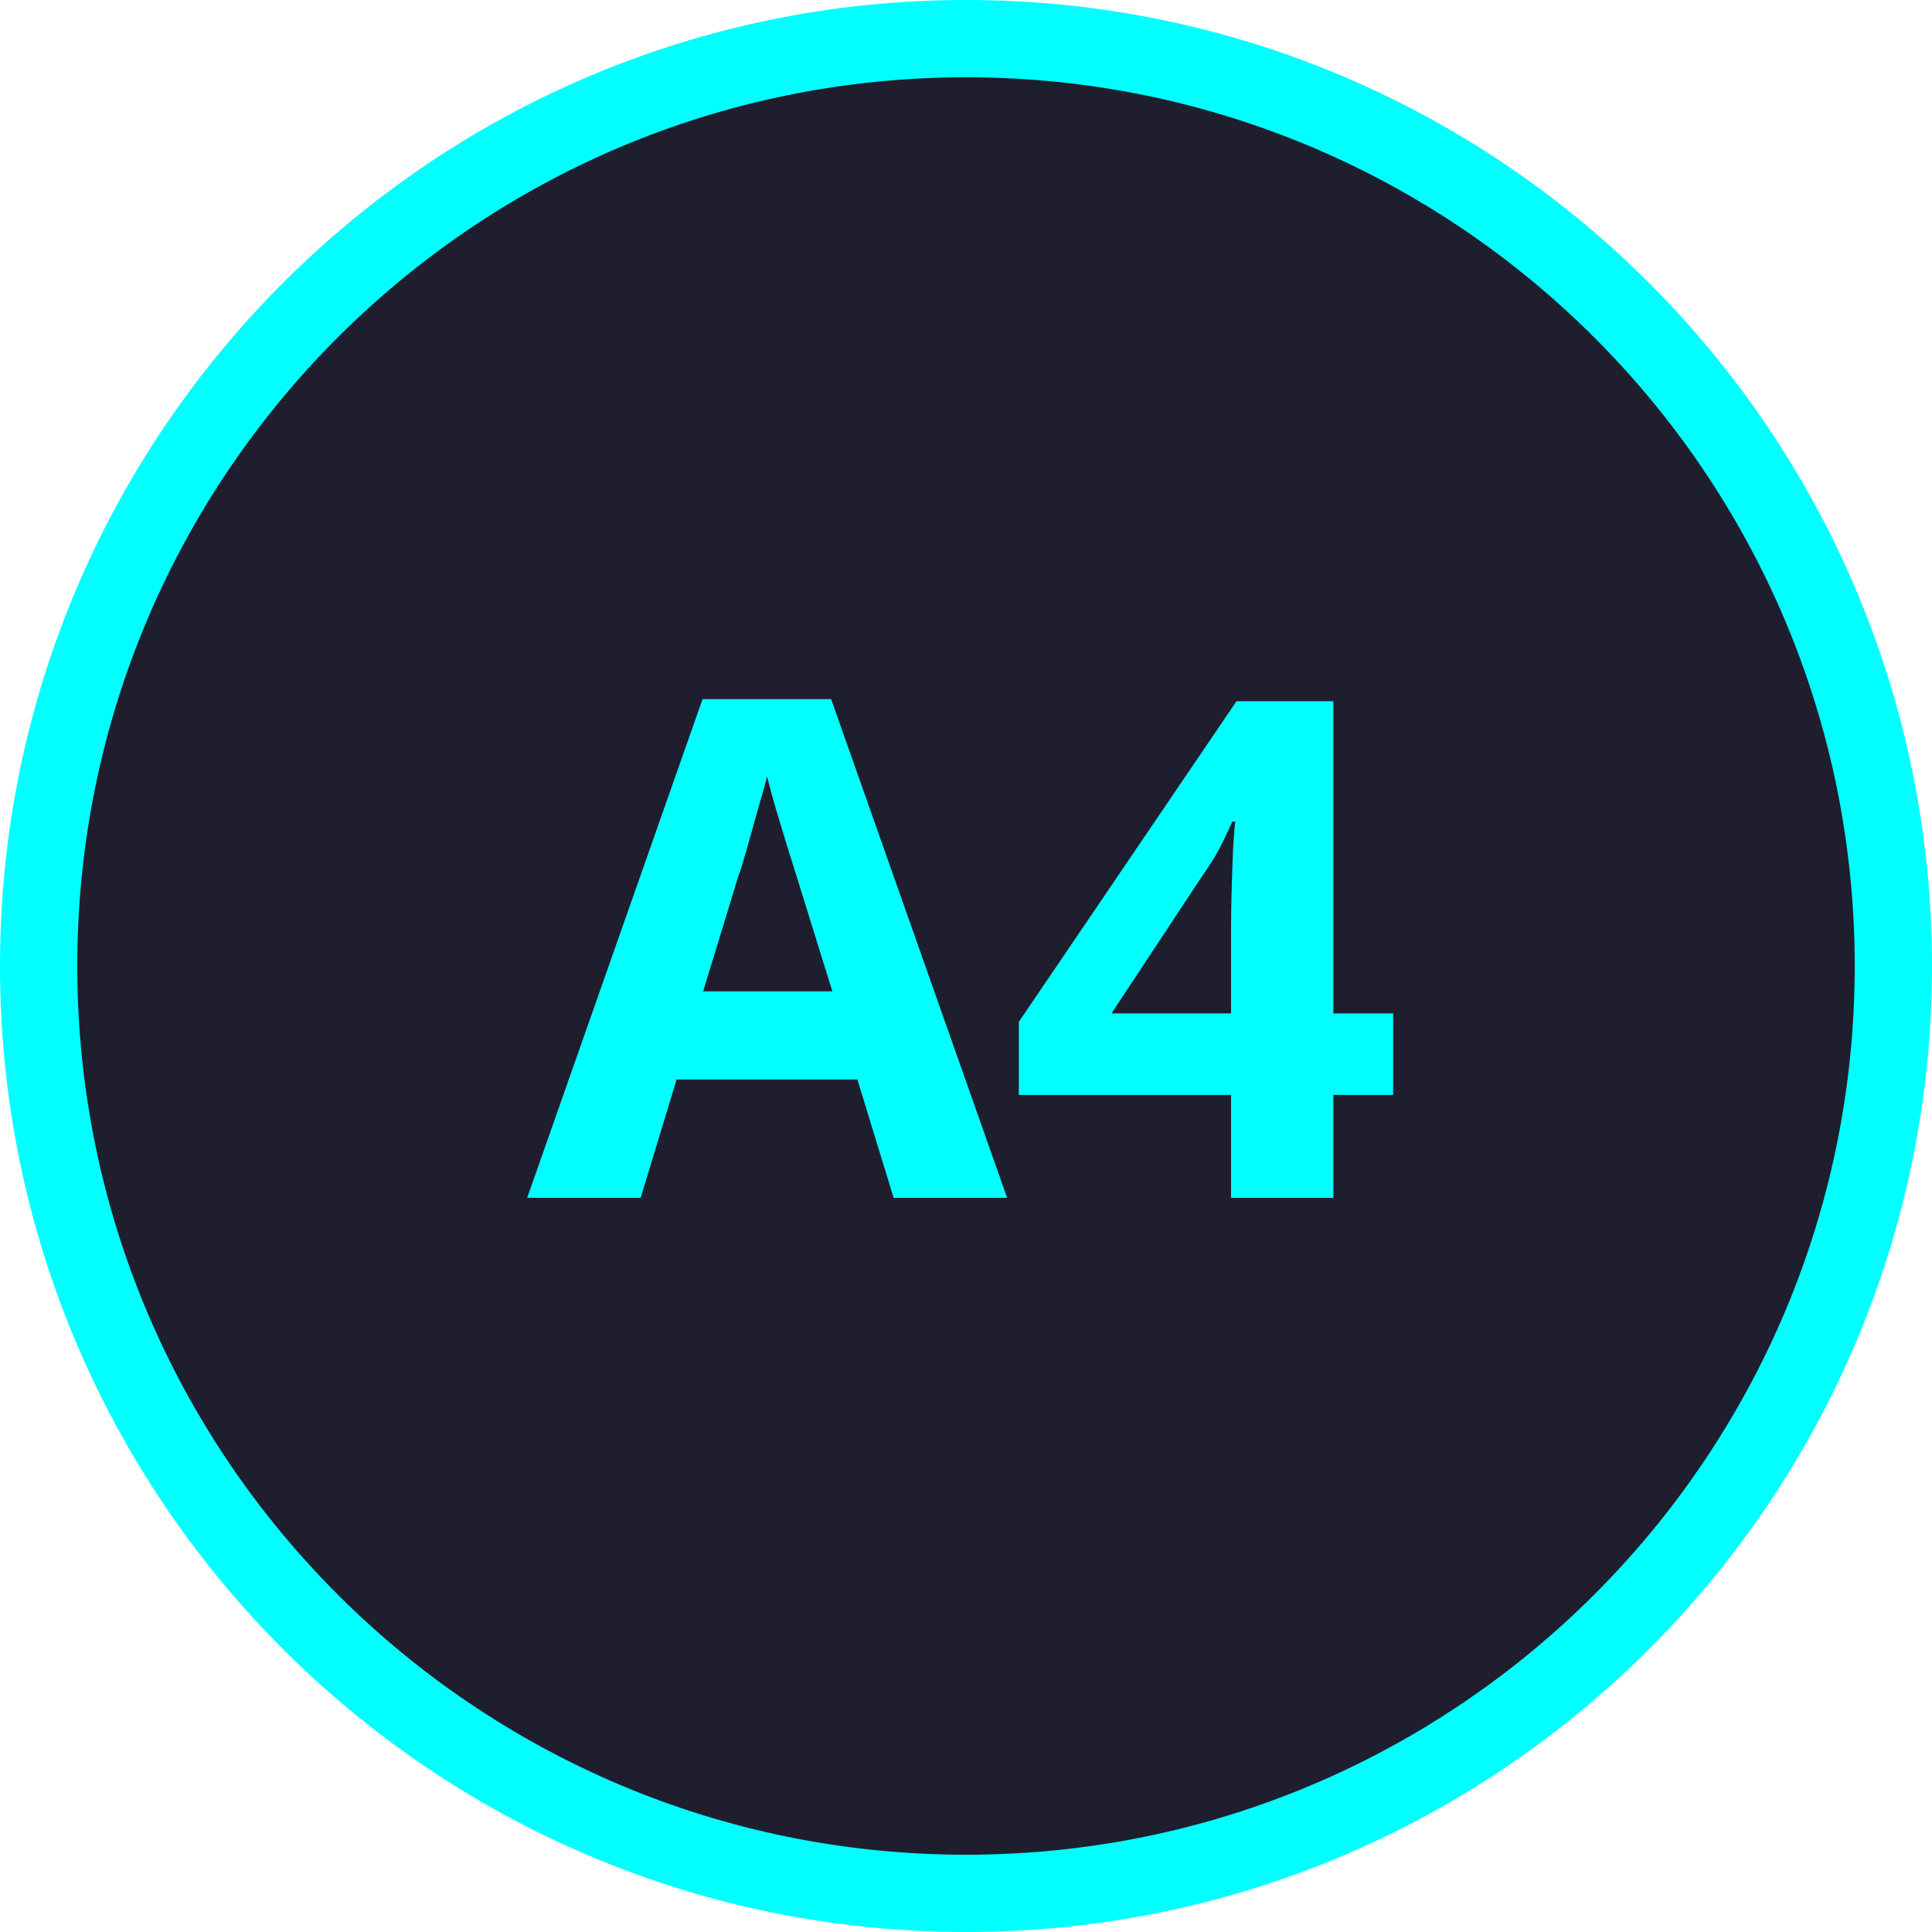
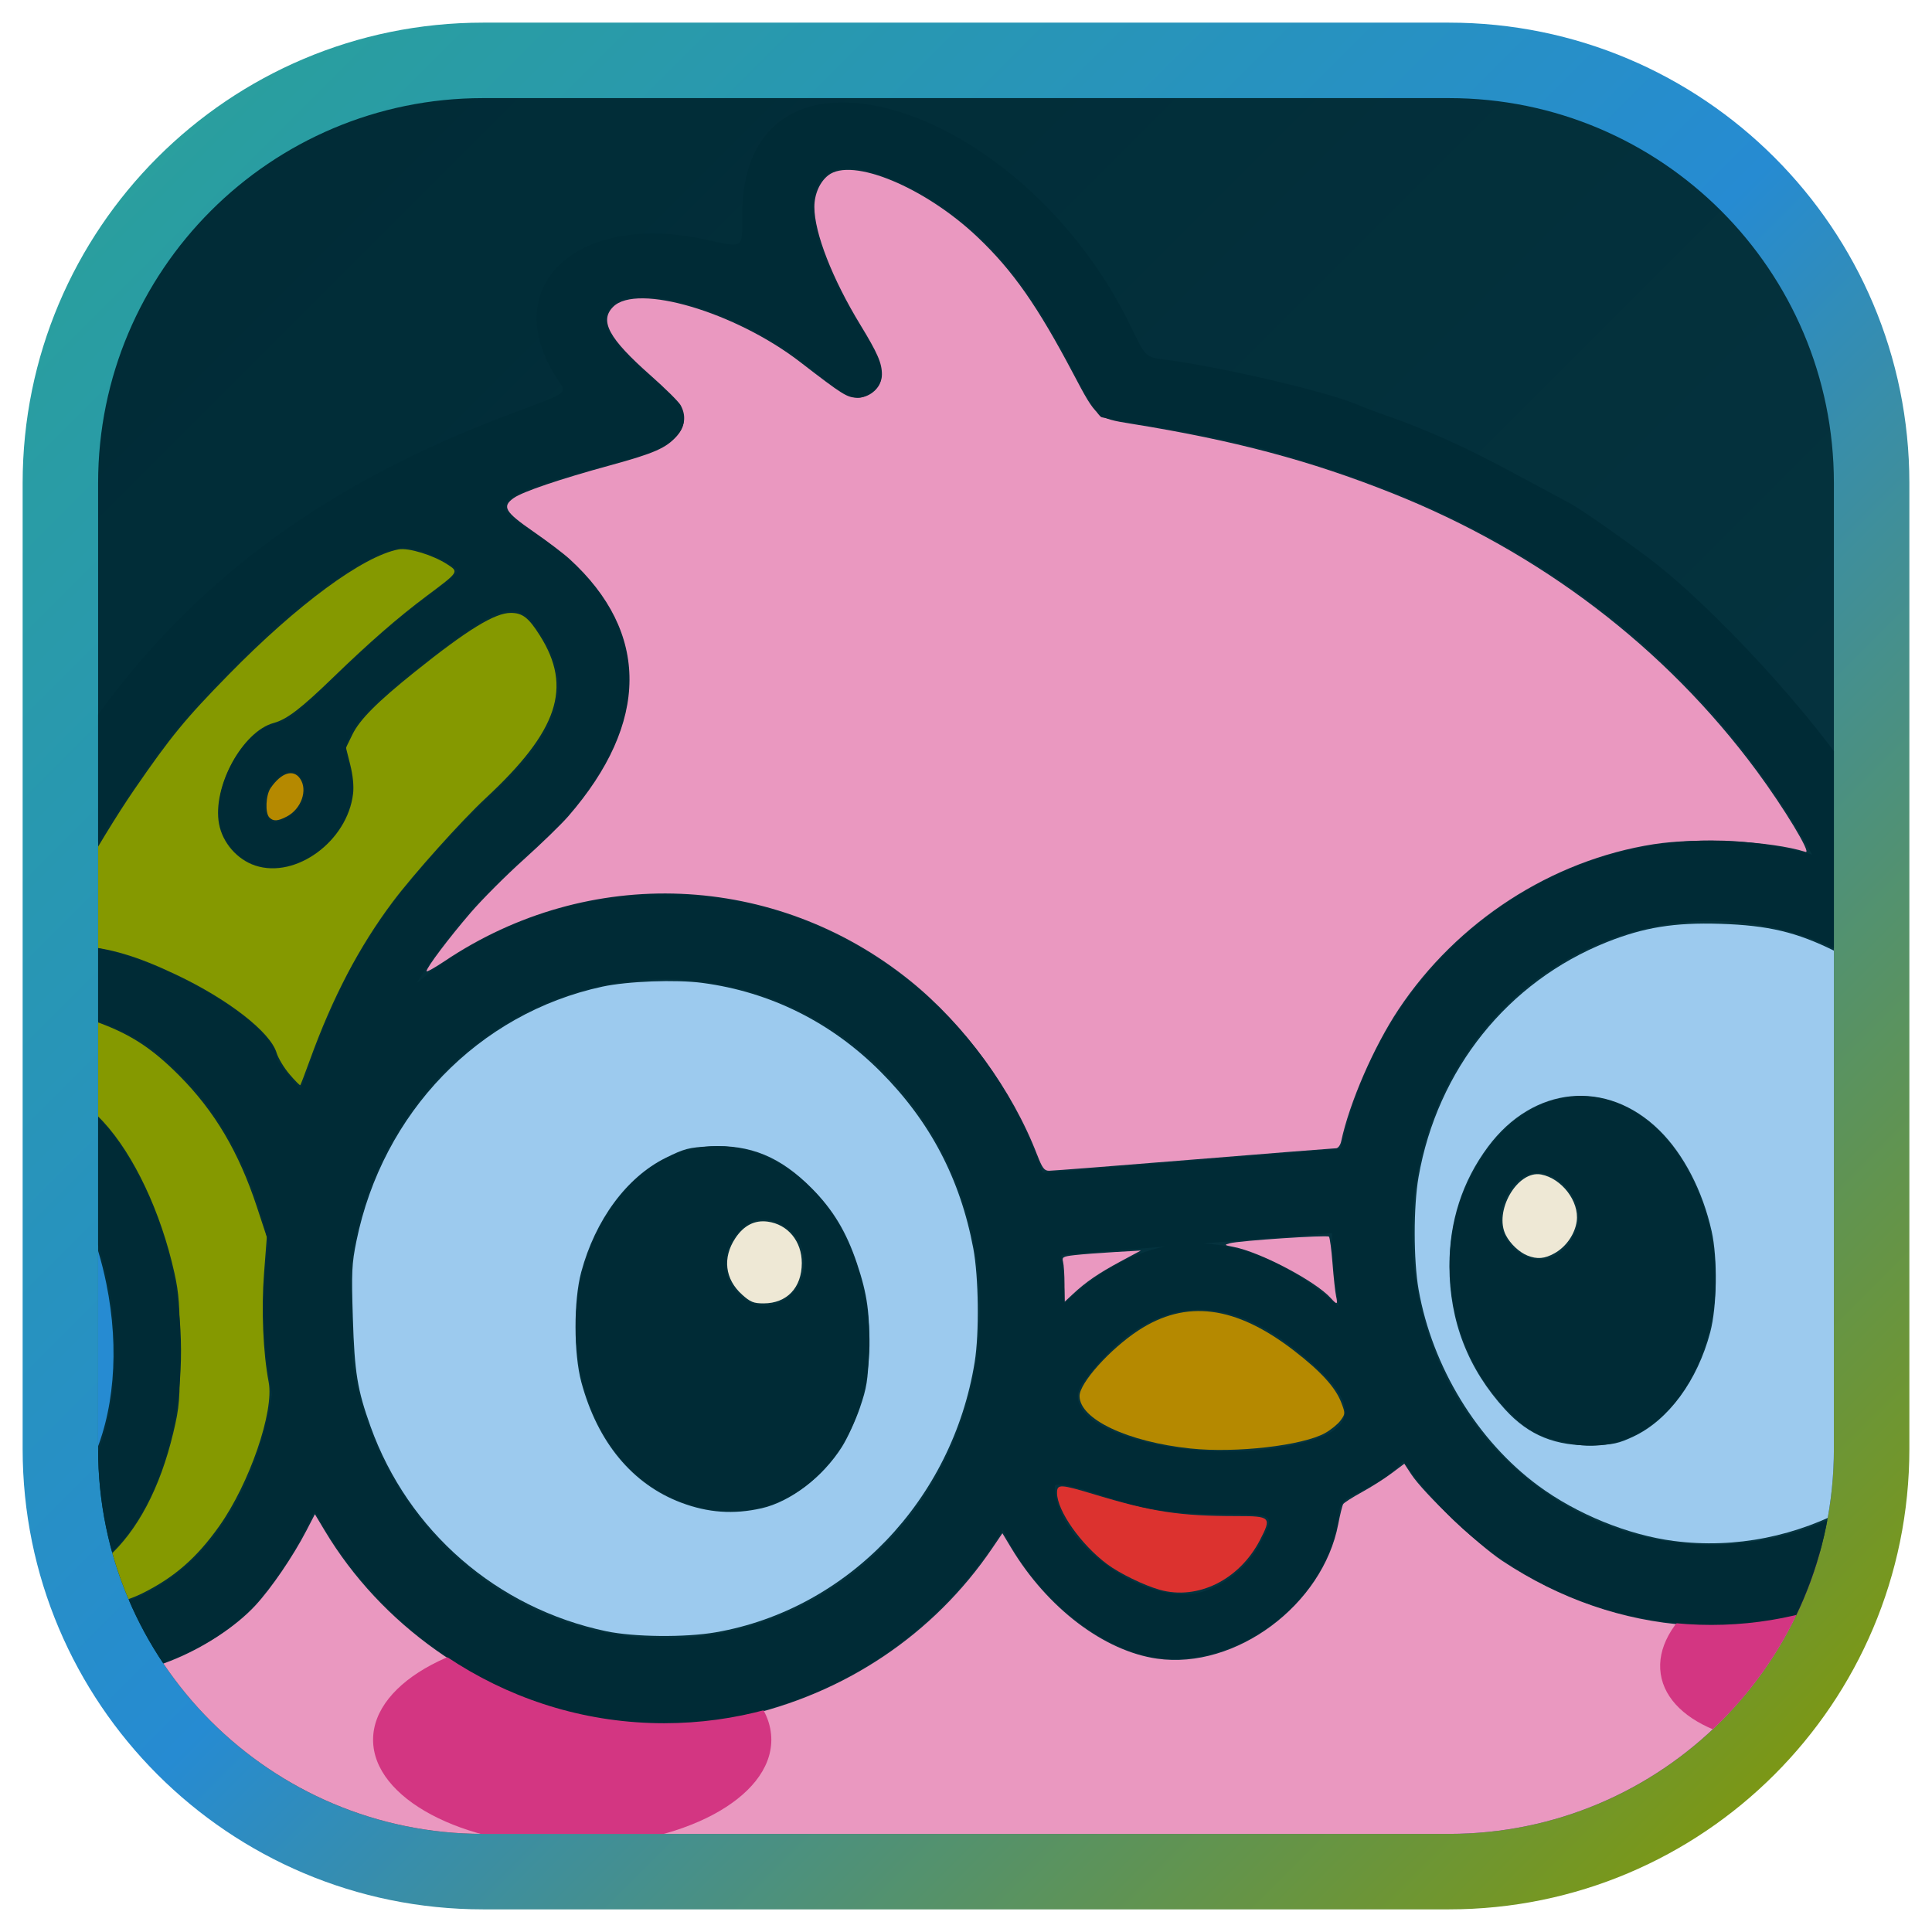
- <svg xmlns="http://www.w3.org/2000/svg" viewBox="0 0 100 100">
-   <circle cx="50" cy="50" r="48" fill="#1e1e2e" stroke="#00ffff" stroke-width="4" />
-   <text x="50" y="62" font-size="36" font-family="sans-serif" font-weight="bold" fill="#00ffff" text-anchor="middle">A4</text>
+ <svg xmlns="http://www.w3.org/2000/svg" viewBox="0 0 512 512" width="512" height="512">
+   <defs>
+     <linearGradient id="bgGrad" x1="0%" y1="0%" x2="100%" y2="100%">
+       <stop offset="0%" stop-color="#002b36" />
+       <stop offset="100%" stop-color="#073642" />
+     </linearGradient>
+     <linearGradient id="borderGrad" x1="0%" y1="0%" x2="100%" y2="100%">
+       <stop offset="0%" stop-color="#2aa198" />
+       <stop offset="50%" stop-color="#268bd2" />
+       <stop offset="100%" stop-color="#859900" />
+     </linearGradient>
+     <clipPath id="badgeClip">
+       <rect x="26" y="26" width="460" height="460" rx="102" />
+     </clipPath>
+   </defs>
+   <rect x="16" y="16" width="480" height="480" rx="112" fill="url(#bgGrad)" stroke="url(#borderGrad)" stroke-width="20" />
+   <g clip-path="url(#badgeClip)">
+     <g transform="translate(256, 260) scale(1.60) translate(-243, -164)">
+       <g id="g89" transform="matrix(9.612709,0,0,9.612709,-935.8673,-2314.106)">
+         <path style="fill:#9ccaee;fill-opacity:1;stroke:none;stroke-width:2.956;stroke-linecap:round;stroke-linejoin:round;stroke-dasharray:none;stroke-opacity:1;paint-order:stroke fill markers" d="m 440.07,1016.681 c -7.119,-1.501 -12.892,-6.516 -15.338,-13.324 -0.861,-2.395 -1.043,-3.513 -1.154,-7.07 -0.094,-3.016 -0.07,-3.534 0.232,-5.015 1.705,-8.365 7.951,-14.827 16.016,-16.568 1.647,-0.355 4.797,-0.473 6.519,-0.243 4.437,0.592 8.398,2.568 11.607,5.79 3.219,3.232 5.178,6.966 6.03,11.496 0.351,1.865 0.396,5.515 0.091,7.407 -1.446,8.979 -8.268,16.099 -16.859,17.597 -1.986,0.346 -5.323,0.314 -7.143,-0.07 z m 10.117,-8.004 c 1.885,-0.425 4.004,-2.043 5.243,-4.005 0.359,-0.569 0.884,-1.711 1.167,-2.539 0.448,-1.311 0.523,-1.782 0.585,-3.654 0.081,-2.433 -0.092,-3.716 -0.777,-5.754 -0.689,-2.052 -1.548,-3.48 -2.937,-4.882 -2.042,-2.061 -4.016,-2.875 -6.639,-2.738 -1.378,0.072 -1.657,0.145 -2.886,0.754 -2.528,1.253 -4.577,4.026 -5.494,7.436 -0.498,1.852 -0.493,5.307 0.009,7.169 1.055,3.91 3.324,6.648 6.499,7.844 1.752,0.66 3.413,0.777 5.229,0.368 z" id="path67" transform="scale(0.2645833)" />
+         <path style="fill:#eee8d5;fill-opacity:1;stroke:none;stroke-width:2.956;stroke-linecap:round;stroke-linejoin:round;stroke-dasharray:none;stroke-opacity:1;paint-order:stroke fill markers" d="m 448.915,994.751 c -1.109,-1.002 -1.272,-2.392 -0.432,-3.663 0.55,-0.83 1.259,-1.195 2.105,-1.082 1.321,0.177 2.228,1.278 2.227,2.702 -0.001,1.598 -0.971,2.622 -2.484,2.623 -0.658,5.1e-4 -0.869,-0.086 -1.417,-0.58 z" id="path68" transform="scale(0.2645833)" />
+         <path style="fill:#9ccaee;fill-opacity:1;stroke:none;stroke-width:2.956;stroke-linecap:round;stroke-linejoin:round;stroke-dasharray:none;stroke-opacity:1;paint-order:stroke fill markers" d="m 509.597,1010.804 c -2.98,-0.39 -6.319,-1.751 -8.817,-3.595 -3.974,-2.933 -6.909,-7.742 -7.798,-12.775 -0.336,-1.904 -0.338,-5.423 -0.004,-7.332 1.225,-7.005 5.812,-12.725 12.268,-15.3 2.41,-0.961 4.409,-1.284 7.369,-1.19 3.144,0.1 4.995,0.541 7.49,1.784 l 1.717,0.856 0.62,1.792 c 1.362,3.936 2.355,8.749 2.877,13.946 0.176,1.756 0.391,3.369 0.477,3.585 0.086,0.216 0.62,0.943 1.187,1.616 1.026,1.217 1.862,2.408 2.585,3.681 l 0.379,0.667 -0.61,1.284 c -3.586,7.55 -11.654,12.038 -19.741,10.98 z M 506.977,1004 c 2.273,-1.065 4.165,-3.636 4.998,-6.794 0.442,-1.677 0.486,-4.809 0.091,-6.575 -0.586,-2.624 -1.826,-5.017 -3.402,-6.569 -3.422,-3.369 -8.204,-2.909 -11.165,1.074 -1.672,2.25 -2.514,4.857 -2.509,7.767 0.007,3.596 1.212,6.697 3.63,9.342 1.548,1.694 3.3,2.401 5.768,2.326 1.258,-0.038 1.626,-0.119 2.59,-0.57 z" id="path69" transform="scale(0.2645833)" />
+         <path style="fill:#eee8d5;fill-opacity:1;stroke:none;stroke-width:2.956;stroke-linecap:round;stroke-linejoin:round;stroke-dasharray:none;stroke-opacity:1;paint-order:stroke fill markers" d="m 500.069,992.216 c -0.526,-0.21 -1.111,-0.76 -1.401,-1.316 -0.812,-1.56 0.749,-4.257 2.294,-3.963 1.345,0.256 2.49,1.757 2.318,3.039 -0.112,0.835 -0.683,1.664 -1.439,2.088 -0.646,0.363 -1.137,0.405 -1.773,0.152 z" id="path70" transform="scale(0.2645833)" />
+         <path style="fill:#b58900;fill-opacity:1;stroke:none;stroke-width:2.956;stroke-linecap:round;stroke-linejoin:round;stroke-dasharray:none;stroke-opacity:1;paint-order:stroke fill markers" d="m 478.142,1004.784 c -4.118,-0.434 -7.24,-1.911 -7.24,-3.423 0,-0.843 1.979,-3.051 3.817,-4.259 3.118,-2.049 6.347,-1.632 10.159,1.314 1.739,1.344 2.695,2.394 3.068,3.373 0.269,0.703 0.267,0.743 -0.047,1.168 -0.179,0.242 -0.631,0.61 -1.005,0.819 -1.46,0.816 -5.817,1.317 -8.753,1.007 z" id="path71" transform="scale(0.2645833)" />
+         <path style="fill:#dc322f;fill-opacity:1;stroke:none;stroke-width:2.956;stroke-linecap:round;stroke-linejoin:round;stroke-dasharray:none;stroke-opacity:1;paint-order:stroke fill markers" d="m 476.129,1013.984 c -1.025,-0.287 -2.615,-1.062 -3.434,-1.674 -1.708,-1.276 -3.258,-3.481 -3.259,-4.635 -1.7e-4,-0.589 0.193,-0.581 2.475,0.109 3.719,1.124 5.527,1.398 9.221,1.398 2.225,2e-4 2.293,0.07 1.518,1.565 -1.34,2.585 -4.048,3.929 -6.521,3.237 z" id="path72" transform="scale(0.2645833)" />
+         <path style="fill:#ea98c0;fill-opacity:1;stroke:none;stroke-width:2.956;stroke-linecap:round;stroke-linejoin:round;stroke-dasharray:none;stroke-opacity:1;paint-order:stroke fill markers" d="m 487.263,994.987 c -0.999,-1.108 -4.609,-3.008 -6.339,-3.335 -0.6,-0.113 -0.619,-0.132 -0.237,-0.236 0.628,-0.171 6.336,-0.55 6.457,-0.43 0.058,0.058 0.163,0.846 0.233,1.752 0.07,0.905 0.174,1.859 0.231,2.12 0.124,0.564 0.067,0.585 -0.345,0.129 z" id="path73" transform="scale(0.2645833)" />
+         <path style="fill:#ea98c0;fill-opacity:1;stroke:none;stroke-width:2.956;stroke-linecap:round;stroke-linejoin:round;stroke-dasharray:none;stroke-opacity:1;paint-order:stroke fill markers" d="m 469.923,994.101 c -0.001,-0.623 -0.044,-1.286 -0.094,-1.475 -0.083,-0.309 -0.007,-0.352 0.776,-0.441 0.477,-0.054 1.638,-0.143 2.579,-0.197 l 1.711,-0.098 -1.331,0.714 c -1.421,0.762 -2.257,1.336 -3.109,2.133 l -0.53,0.496 z" id="path74" transform="scale(0.2645833)" />
+         <path style="fill:#ea98c0;fill-opacity:1;stroke:none;stroke-width:2.956;stroke-linecap:round;stroke-linejoin:round;stroke-dasharray:none;stroke-opacity:1;paint-order:stroke fill markers" d="m 468.148,985.678 c -1.622,-4.237 -4.738,-8.506 -8.299,-11.373 -8.777,-7.065 -20.897,-7.571 -30.293,-1.264 -0.65,0.436 -1.181,0.732 -1.181,0.658 0,-0.234 1.463,-2.174 2.878,-3.817 0.749,-0.869 2.295,-2.418 3.437,-3.443 1.142,-1.025 2.453,-2.297 2.914,-2.827 5.293,-6.091 5.321,-11.984 0.079,-16.762 -0.389,-0.355 -1.451,-1.159 -2.36,-1.788 -1.852,-1.282 -2.051,-1.623 -1.271,-2.178 0.579,-0.412 2.987,-1.228 6.3,-2.134 2.853,-0.78 3.634,-1.123 4.311,-1.894 0.55,-0.626 0.64,-1.331 0.259,-2.02 -0.124,-0.224 -1.013,-1.104 -1.976,-1.955 -2.705,-2.391 -3.328,-3.539 -2.416,-4.451 1.55,-1.55 7.955,0.34 12.171,3.592 2.827,2.18 3.062,2.326 3.742,2.326 0.854,0 1.589,-0.701 1.589,-1.516 0,-0.738 -0.282,-1.386 -1.408,-3.232 -1.822,-2.988 -2.991,-5.985 -2.991,-7.668 0,-0.833 0.345,-1.624 0.898,-2.06 1.539,-1.211 6.322,0.772 9.755,4.044 2.284,2.176 3.88,4.459 6.213,8.883 1.509,2.862 1.54,2.888 3.746,3.243 6.71,1.078 11.667,2.396 17.018,4.527 9.634,3.836 17.798,10.057 23.734,18.085 1.782,2.41 3.591,5.403 3.189,5.276 -2.233,-0.709 -7.016,-0.951 -9.89,-0.502 -6.65,1.04 -12.8,5.021 -16.619,10.758 -1.607,2.413 -3.204,6.087 -3.737,8.595 -0.052,0.246 -0.202,0.448 -0.333,0.448 -0.131,0 -4.306,0.33 -9.279,0.733 -4.973,0.403 -9.209,0.733 -9.414,0.733 -0.307,0 -0.442,-0.179 -0.763,-1.018 z" id="path75" transform="scale(0.2645833)" />
+         <path style="fill:#859900;fill-opacity:1;stroke:none;stroke-width:2.956;stroke-linecap:round;stroke-linejoin:round;stroke-dasharray:none;stroke-opacity:1;paint-order:stroke fill markers" d="m 419.452,980.409 c -0.358,-0.419 -0.737,-1.048 -0.842,-1.397 -0.404,-1.348 -3.148,-3.481 -6.551,-5.092 -2.57,-1.217 -4.265,-1.719 -6.394,-1.893 -0.974,-0.08 -1.81,-0.183 -1.856,-0.229 -0.285,-0.285 3.198,-6.531 5.542,-9.939 2.369,-3.444 3.307,-4.587 6.144,-7.483 4.466,-4.56 8.735,-7.705 11.057,-8.147 0.645,-0.122 2.254,0.371 3.178,0.974 0.761,0.496 0.776,0.473 -1.339,2.055 -1.88,1.406 -3.717,3.006 -6.127,5.338 -2.079,2.012 -2.988,2.706 -3.839,2.936 -2.04,0.549 -4.01,4.182 -3.563,6.572 0.23,1.234 1.182,2.327 2.364,2.717 2.644,0.872 6.001,-1.594 6.366,-4.676 0.059,-0.496 -0.009,-1.195 -0.185,-1.894 l -0.278,-1.107 0.428,-0.875 c 0.469,-0.958 1.622,-2.115 4.046,-4.058 3.432,-2.752 5.225,-3.853 6.265,-3.847 0.763,0.004 1.156,0.312 1.892,1.477 2.131,3.377 1.189,6.203 -3.532,10.59 -1.578,1.466 -4.708,4.958 -6.054,6.752 -2.186,2.914 -3.92,6.224 -5.393,10.295 -0.317,0.875 -0.599,1.614 -0.627,1.642 -0.028,0.028 -0.345,-0.292 -0.703,-0.711 z" id="path76" transform="scale(0.2645833)" />
+         <path style="fill:#b58900;fill-opacity:1;stroke:none;stroke-width:2.956;stroke-linecap:round;stroke-linejoin:round;stroke-dasharray:none;stroke-opacity:1;paint-order:stroke fill markers" d="m 418.142,963.689 c -0.289,-0.289 -0.237,-1.464 0.085,-1.927 0.693,-0.996 1.467,-1.244 1.91,-0.611 0.522,0.745 0.086,1.986 -0.872,2.481 -0.586,0.303 -0.863,0.317 -1.123,0.057 z" id="path77" transform="scale(0.2645833)" />
+         <path style="fill:#dc322f;fill-opacity:1;stroke:none;stroke-width:2.956;stroke-linecap:round;stroke-linejoin:round;stroke-dasharray:none;stroke-opacity:1;paint-order:stroke fill markers" d="m 397.12,943.093 c -1.36,-0.678 -2.093,-2.253 -1.66,-3.565 0.232,-0.702 1.007,-1.638 1.614,-1.948 1.848,-0.944 4.031,0.174 4.488,2.297 0.256,1.189 -0.653,2.749 -1.944,3.335 -0.895,0.407 -1.5,0.378 -2.497,-0.119 z" id="path78" transform="scale(0.2645833)" />
+         <path style="fill:#859900;fill-opacity:1;stroke:none;stroke-width:2.956;stroke-linecap:round;stroke-linejoin:round;stroke-dasharray:none;stroke-opacity:1;paint-order:stroke fill markers" d="m 403.852,1015.224 c -1.643,-0.313 -4.67,-1.508 -4.429,-1.749 0.047,-0.047 0.651,0.041 1.344,0.195 5.159,1.148 9.387,-2.627 11.12,-9.928 0.396,-1.67 0.43,-2.086 0.425,-5.315 -0.004,-2.988 -0.057,-3.737 -0.359,-5.095 -0.879,-3.949 -2.626,-7.657 -4.632,-9.834 -1.416,-1.536 -3.885,-2.985 -5.838,-3.426 l -1.133,-0.256 v -0.881 c 0,-0.819 0.037,-0.904 0.53,-1.206 1.189,-0.729 2.271,-1.024 3.788,-1.032 1.281,-0.007 1.634,0.059 2.794,0.519 1.852,0.735 3.17,1.633 4.797,3.267 2.316,2.326 3.891,4.986 5.071,8.57 l 0.645,1.96 -0.182,2.363 c -0.182,2.364 -0.062,5.176 0.303,7.088 0.363,1.901 -1.245,6.584 -3.217,9.369 -1.464,2.067 -2.926,3.345 -5.012,4.38 -1.705,0.846 -4.452,1.308 -6.013,1.011 z" id="path79" transform="scale(0.2645833)" />
+         <path style="fill:#268bd2;fill-opacity:1;stroke:none;stroke-width:2.956;stroke-linecap:round;stroke-linejoin:round;stroke-dasharray:none;stroke-opacity:1;paint-order:stroke fill markers" d="m 400.038,1009.417 c -2.576,-0.707 -4.942,-3.675 -5.876,-7.371 -0.604,-2.392 -0.508,-2.766 0.802,-3.13 0.788,-0.219 1.375,-0.2 2.579,0.084 1.36,0.321 2.14,0.738 3.238,1.732 0.972,0.88 1.734,1.281 2.433,1.281 1.005,0 2.354,-1.242 2.813,-2.591 0.767,-2.256 -0.825,-4.909 -2.943,-4.903 -0.294,8.7e-4 -0.938,0.202 -1.431,0.447 -0.856,0.425 -1.007,0.445 -3.34,0.447 -2.908,0.002 -4.377,-0.258 -4.759,-0.843 -0.654,-0.999 0.136,-3.828 1.763,-6.305 1.65,-2.514 3.214,-3.728 4.776,-3.71 3.406,0.041 6.243,3.664 7.43,9.486 0.875,4.294 0.514,8.536 -0.993,11.673 -1.403,2.922 -3.981,4.392 -6.49,3.704 z" id="path80" transform="scale(0.2645833)" />
+         <path style="fill:#ea98c0;fill-opacity:1;stroke:none;stroke-width:2.956;stroke-linecap:round;stroke-linejoin:round;stroke-dasharray:none;stroke-opacity:1;paint-order:stroke fill markers" d="m 444.322,1096.681 c -9.266,-0.58 -17.338,-2.285 -23.971,-5.063 -1.052,-0.441 -2.054,-0.801 -2.226,-0.801 -0.552,0 -3.502,-1.586 -5.743,-3.087 -4.537,-3.04 -7.934,-5.922 -10.506,-8.913 -2.336,-2.717 -2.477,-2.828 -3.594,-2.828 -1.09,0 -1.82,-0.355 -3.06,-1.488 -3.785,-3.46 -7.598,-11.184 -7.025,-14.234 0.126,-0.674 0.436,-0.735 1.362,-0.266 1.328,0.672 2.463,0.529 3.063,-0.387 0.353,-0.538 0.368,-1.656 0.031,-2.292 -0.139,-0.263 -0.513,-0.955 -0.831,-1.538 -2.181,-4 -2.234,-10.679 -0.101,-12.731 1.877,-1.805 5.969,-0.782 7.493,1.875 0.656,1.143 0.652,2.052 -0.013,3.099 -1.361,2.146 -2.555,5.101 -2.931,7.251 -0.266,1.526 -0.222,4.219 0.091,5.511 0.638,2.635 2.292,5.03 4.477,6.483 1.521,1.011 2.818,1.517 5.019,1.958 1.014,0.203 1.883,0.409 1.931,0.457 0.049,0.049 0.184,0.639 0.301,1.312 0.677,3.9 4.13,6.048 10.047,6.253 5.98,0.207 11.787,-1.523 17.234,-5.135 3.352,-2.223 7.847,-7.144 9.468,-10.364 0.355,-0.705 0.645,-1.447 0.645,-1.65 0,-0.203 0.185,-0.787 0.412,-1.3 0.964,-2.18 1.579,-5.737 1.607,-9.293 0.024,-3.102 -0.093,-3.692 -0.912,-4.58 -0.517,-0.561 -0.773,-0.716 -1.184,-0.716 -1.003,0 -1.431,0.965 -1.8,4.057 -0.557,4.665 -1.481,7.926 -3.261,11.508 -3.408,6.859 -9.303,11.391 -16.859,12.96 -2.069,0.43 -5.314,0.512 -6.681,0.169 -2.061,-0.517 -3.585,-1.601 -3.585,-2.549 0,-0.672 0.944,-1.459 3.014,-2.511 1.075,-0.547 3.763,-2.206 5.972,-3.688 l 4.017,-2.694 1.525,-0.144 c 1.787,-0.169 2.503,-0.434 3.424,-1.264 1.73,-1.56 1.936,-4.289 0.43,-5.694 -0.504,-0.471 -1.63,-0.861 -2.476,-0.859 -1.395,0 -3.849,1.692 -3.849,2.649 0,0.234 -0.064,0.465 -0.143,0.514 -0.079,0.049 -0.229,0.43 -0.334,0.848 -0.226,0.898 -0.523,1.198 -3.14,3.168 -2.322,1.748 -4.826,3.25 -6.479,3.886 -3.397,1.308 -6.719,1.304 -9.82,-0.013 -1.156,-0.491 -3.248,-1.74 -3.443,-2.056 -0.054,-0.087 0.469,-0.589 1.162,-1.116 0.693,-0.526 2.301,-1.966 3.573,-3.198 1.272,-1.232 2.409,-2.24 2.526,-2.239 0.117,10e-4 0.682,0.33 1.257,0.731 2.043,1.427 3.865,1.751 5.515,0.983 1.472,-0.685 2.309,-1.368 5.445,-4.439 2.655,-2.6 3.109,-2.98 3.56,-2.98 1.202,0 2.552,-1.179 2.941,-2.569 0.499,-1.782 0.106,-3.368 -1.096,-4.426 -1.577,-1.388 -3.635,-1.232 -5.219,0.395 -1.281,1.315 -1.632,2.771 -1.081,4.477 0.262,0.812 0.261,0.873 -0.041,1.442 -0.72,1.36 -3.586,3.976 -5.317,4.853 -0.928,0.47 -1.347,0.486 -2.278,0.087 -1.363,-0.584 -1.415,-1.061 -0.192,-1.775 1.517,-0.886 2.116,-1.707 1.612,-2.21 -0.137,-0.138 -0.25,-0.33 -0.25,-0.427 0,-0.304 -1.032,-0.823 -1.629,-0.819 -0.752,0.01 -1.21,0.366 -4.699,3.704 -4.654,4.453 -6.233,5.741 -7.033,5.741 -0.547,0 -0.651,-0.226 -0.651,-1.41 0,-2.403 2.14,-6.395 5.576,-10.403 2.985,-3.481 7.706,-7.554 10.339,-8.92 l 1.01,-0.524 1.624,0.546 c 2.79,0.938 4.589,0.552 4.589,-0.983 0,-0.921 -0.667,-1.556 -2.885,-2.748 -6.86,-3.684 -9.545,-5.548 -13.008,-9.027 -2.229,-2.239 -4.802,-5.853 -4.432,-6.223 0.052,-0.052 0.632,0.018 1.289,0.155 2.967,0.621 4.91,0.476 7.571,-0.564 2.101,-0.822 4.241,-2.218 5.527,-3.606 1.042,-1.125 2.459,-3.202 3.324,-4.87 l 0.559,-1.078 0.646,1.078 c 3.664,6.113 9.942,10.568 17.052,12.102 1.464,0.316 2.192,0.369 5.051,0.369 2.837,0 3.589,-0.054 4.994,-0.36 6.751,-1.469 12.553,-5.358 16.363,-10.968 l 0.666,-0.981 0.569,0.947 c 2.361,3.926 6.056,6.731 9.512,7.221 5.105,0.724 10.788,-3.499 11.79,-8.761 0.119,-0.625 0.264,-1.212 0.322,-1.306 0.058,-0.094 0.6,-0.44 1.204,-0.771 0.605,-0.33 1.477,-0.883 1.938,-1.229 l 0.839,-0.629 0.45,0.685 c 0.817,1.245 4.298,4.555 5.931,5.64 7.519,4.993 16.559,5.612 24.4,1.669 3.073,-1.545 6.415,-4.298 8.463,-6.971 0.742,-0.969 0.962,-1.166 1.076,-0.963 0.078,0.14 0.185,1.262 0.236,2.494 0.25,5.987 -1.803,11.514 -5.87,15.801 -1.384,1.459 -4.264,3.743 -5.973,4.738 -1.737,1.011 -7.903,4.013 -8.921,4.343 -1.83,0.593 -1.801,1.434 0.198,5.791 3.633,7.918 4.973,13.781 4.975,21.757 6.3e-4,3.302 -0.209,5.425 -0.619,6.269 -0.254,0.524 -0.33,0.567 -0.929,0.532 -3.066,-0.181 -3.944,0.032 -5.814,1.415 -1.994,1.474 -3.551,3.748 -4.701,6.865 -1.25,3.39 -2.765,9.478 -2.765,11.116 0,0.654 -0.07,0.799 -0.589,1.227 -1.204,0.993 -5.212,2.873 -9.205,4.317 -4.194,1.518 -11.953,3.006 -17.221,3.304 -2.706,0.153 -2.657,0.436 -0.723,-4.173 4.78,-11.392 5.027,-18.676 0.698,-20.578 -0.408,-0.179 -0.959,-0.507 -1.225,-0.729 -0.441,-0.368 -0.587,-0.397 -1.675,-0.327 -1.8,0.116 -3.626,1.065 -5.301,2.756 -0.697,0.704 -1.329,1.28 -1.404,1.28 -0.075,0 -0.467,-0.568 -0.871,-1.263 -1.768,-3.038 -4.732,-4.581 -7.458,-3.882 -3.06,0.784 -4.848,3.147 -5.64,7.455 -0.342,1.861 -0.392,7.26 -0.088,9.585 0.348,2.659 0.979,5.462 1.81,8.033 l 0.8,2.476 -0.599,0.109 c -1.056,0.193 -6.88,0.278 -9.174,0.134 z" id="path81" transform="scale(0.2645833)" />
+         <ellipse style="fill:#d33682;fill-opacity:1;stroke:none;stroke-width:5.867;stroke-linecap:round;stroke-linejoin:round;stroke-dasharray:none;stroke-opacity:1;paint-order:stroke fill markers" id="path88" cx="115.851" cy="270.867" rx="3.431" ry="1.826" />
+         <path style="fill:#859900;fill-opacity:1;stroke:none;stroke-width:2.956;stroke-linecap:round;stroke-linejoin:round;stroke-dasharray:none;stroke-opacity:1;paint-order:stroke fill markers" d="m 423.661,1046.881 c -0.406,-0.516 -0.407,-0.539 -0.078,-1.01 0.204,-0.292 0.387,-0.36 0.855,-0.321 0.502,0.042 0.603,0.115 0.644,0.466 0.053,0.457 -0.506,1.295 -0.863,1.295 -0.121,0 -0.373,-0.193 -0.558,-0.429 z" id="path82" transform="scale(0.2645833)" />
+         <path style="fill:#859900;fill-opacity:1;stroke:none;stroke-width:2.956;stroke-linecap:round;stroke-linejoin:round;stroke-dasharray:none;stroke-opacity:1;paint-order:stroke fill markers" d="m 428.244,1058.195 c -0.459,-0.459 -0.013,-1.76 0.603,-1.76 0.346,0 0.831,0.493 0.831,0.846 0,0.373 -0.635,1.109 -0.957,1.109 -0.155,0 -0.369,-0.088 -0.477,-0.196 z" id="path83" transform="scale(0.2645833)" />
+         <path style="fill:#b58900;fill-opacity:1;stroke:none;stroke-width:2.956;stroke-linecap:round;stroke-linejoin:round;stroke-dasharray:none;stroke-opacity:1;paint-order:stroke fill markers" d="m 461.687,1099.4 c -1.945,-0.927 -3.701,-4.168 -5.029,-9.283 -1.37,-5.275 -1.443,-12.134 -0.159,-14.943 0.719,-1.573 1.535,-2.141 2.581,-1.796 1.759,0.581 2.792,3.065 3.493,8.402 0.36,2.74 0.543,3.295 1.136,3.444 0.995,0.25 1.995,-1.047 3.374,-4.373 1.134,-2.736 2,-4.204 3.173,-5.38 1.495,-1.499 2.498,-1.461 3.242,0.121 1.076,2.288 0.327,6.307 -2.47,13.269 -3.495,8.698 -6.378,11.951 -9.34,10.539 z" id="path84" transform="scale(0.2645833)" />
+         <path style="fill:#b58900;fill-opacity:1;stroke:none;stroke-width:2.956;stroke-linecap:round;stroke-linejoin:round;stroke-dasharray:none;stroke-opacity:1;paint-order:stroke fill markers" d="m 507.43,1094.155 c -0.99,-0.833 -1.232,-1.546 -1.301,-3.831 -0.124,-4.116 1.236,-9.829 3.402,-14.291 1.917,-3.949 4.303,-5.381 5.401,-3.24 0.494,0.963 0.458,2.898 -0.096,5.261 -0.317,1.352 -0.387,1.928 -0.271,2.233 0.168,0.441 0.924,0.915 1.46,0.915 0.511,0 1.4,-0.887 2.505,-2.5 2.408,-3.516 5.2,-5.414 6.769,-4.603 1.869,0.966 0.392,5.076 -3.664,10.198 -1.65,2.084 -5.943,6.305 -7.847,7.715 -2.005,1.485 -3.778,2.377 -4.967,2.5 -0.768,0.079 -0.917,0.041 -1.391,-0.358 z" id="path85" transform="scale(0.2645833)" />
+         <path style="fill:#ea98c0;fill-opacity:1;stroke:none;stroke-width:2.956;stroke-linecap:round;stroke-linejoin:round;stroke-dasharray:none;stroke-opacity:1;paint-order:stroke fill markers" d="m 521.562,1062.586 c -0.009,-0.022 -0.074,-1.947 -0.144,-4.277 -0.227,-7.523 -1.312,-12.563 -4.137,-19.227 l -1.036,-2.444 0.345,-0.283 c 1.258,-1.032 13.644,-6.635 18.838,-8.521 1.299,-0.472 2.803,-1.054 3.34,-1.293 1.445,-0.642 3.581,-1.224 4.901,-1.336 2.14,-0.181 3.886,0.556 4.729,1.995 0.369,0.629 0.465,1.02 0.523,2.118 0.235,4.483 -3.719,9.595 -10.133,13.1 -2.087,1.14 -3.23,2.486 -2.758,3.247 0.347,0.559 1.062,0.736 3.064,0.756 2.822,0.029 3.177,0.283 3.177,2.275 0,4.509 -6.496,10.034 -15.001,12.758 -2.104,0.674 -5.615,1.369 -5.708,1.131 z" id="path86" transform="scale(0.2645833)" />
+         <path style="fill:#9ccaee;fill-opacity:1;stroke:none;stroke-width:2.956;stroke-linecap:round;stroke-linejoin:round;stroke-dasharray:none;stroke-opacity:1;paint-order:stroke fill markers" d="m 530.557,991.424 c -0.74,-0.936 -0.764,-1.028 -0.999,-3.75 -0.15,-1.746 -0.333,-3.112 -0.907,-6.762 -0.101,-0.642 -0.098,-0.646 0.173,-0.28 0.465,0.628 1.561,3.416 1.992,5.068 0.316,1.21 0.429,2.131 0.496,4.051 0.048,1.367 0.042,2.485 -0.013,2.485 -0.055,0 -0.388,-0.366 -0.742,-0.812 z" id="path87" transform="scale(0.2645833)" />
+         <ellipse style="fill:#d33682;fill-opacity:1;stroke:none;stroke-width:5.12;stroke-linecap:round;stroke-linejoin:round;stroke-dasharray:none;stroke-opacity:1;paint-order:stroke fill markers" id="ellipse89" cx="96.352" cy="287.868" rx="2.932" ry="1.628" transform="matrix(0.9870317,-0.1605253,0.1472834,0.9890943,0,0)" />
+         <path id="path64-5" style="fill:#002b36;stroke-width:0.178" d="m 120.398,242.657 c -0.943,0.046 -1.617,0.651 -1.617,1.931 0,0.601 0.036,0.576 -0.626,0.431 -2.242,-0.493 -3.621,0.824 -2.543,2.429 0.149,0.222 0.178,0.201 -0.761,0.551 -4.211,1.567 -6.862,3.959 -8.777,7.919 -0.036,0.074 -0.094,0.195 -0.166,0.344 v -5.488 c 0.881,-0.221 1.552,-1.031 1.552,-1.971 0,-1.105 -0.927,-2.031 -2.032,-2.031 -1.105,0 -2.031,0.926 -2.031,2.031 0,0.931 0.658,1.735 1.526,1.965 v 7.395 c -0.026,0.035 -0.046,0.059 -0.061,0.069 -3.236,2.267 -3.314,8.155 -0.138,10.501 0.217,0.16 0.351,0.31 0.376,0.42 0.342,1.531 1.877,3.44 3.644,4.53 0.211,0.13 0.181,0.187 -0.313,0.592 -0.25,0.205 -0.697,0.605 -0.993,0.889 -0.637,0.611 -0.525,0.59 -1.12,0.209 -2.923,-1.875 -5.305,0.188 -4.108,3.557 0.107,0.3 0.087,0.385 -0.088,0.385 -0.292,0 -0.565,0.576 -0.565,1.19 7.4e-4,2.007 1.349,4.074 3.737,5.732 0.248,0.172 0.783,0.616 1.189,0.986 0.887,0.809 1.757,1.419 2.739,1.917 0.401,0.204 0.764,0.398 0.807,0.431 0.244,0.189 1.848,0.747 3.398,1.182 1.289,0.362 3.479,0.579 5.739,0.569 1.793,-0.008 1.793,-0.008 2.067,0.216 0.353,0.288 0.516,0.374 0.901,0.473 0.697,0.18 1.292,0.008 1.843,-0.532 0.304,-0.298 0.304,-0.298 1.517,-0.373 0.675,-0.042 1.616,-0.147 2.121,-0.236 0.5,-0.088 0.993,-0.173 1.096,-0.189 0.865,-0.129 2.695,-0.706 3.55,-1.119 0.582,-0.281 0.585,-0.282 0.638,-0.143 0.03,0.076 0.098,0.252 0.152,0.39 0.846,2.155 5.046,-0.216 6.888,-3.888 0.931,-1.856 -0.375,-3.663 -1.969,-2.722 -0.289,0.17 -0.305,0.145 -0.208,-0.326 0.106,-0.517 0.116,-0.525 0.631,-0.573 3.761,-0.35 7.477,-3.977 6.068,-5.923 -0.236,-0.325 -0.235,-0.332 0.082,-0.538 2.698,-1.758 2.426,-5.696 -0.393,-5.674 -0.766,0.006 -1.595,0.197 -2.604,0.6 -0.62,0.248 -0.626,0.238 -0.259,-0.485 1.086,-2.139 1.21,-4.229 0.396,-6.033 0.213,-0.666 0.328,-1.377 0.328,-2.114 0,-2.387 -1.208,-4.499 -3.032,-5.703 -0.286,-0.74 -0.613,-1.417 -0.973,-1.995 -0.729,-1.171 -2.519,-3.119 -3.628,-3.945 -0.561,-0.419 -1.163,-0.836 -1.347,-0.934 -0.103,-0.055 -0.371,-0.199 -0.595,-0.32 -0.812,-0.437 -1.042,-0.554 -1.519,-0.771 -0.267,-0.121 -0.69,-0.293 -0.94,-0.38 -0.25,-0.087 -0.51,-0.184 -0.579,-0.215 -0.491,-0.219 -2.353,-0.657 -3.337,-0.784 -0.33,-0.043 -0.33,-0.042 -0.576,-0.553 -1.196,-2.479 -3.516,-3.952 -5.088,-3.874 z m 0.18,1.133 c 0.238,-0.008 0.55,0.071 0.931,0.249 1.233,0.577 2.103,1.519 2.943,3.184 0.232,0.46 0.463,0.84 0.521,0.856 0.057,0.016 0.315,0.062 0.574,0.103 1.09,0.17 2.154,0.4 2.725,0.589 0.138,0.046 0.363,0.118 0.501,0.161 3.778,1.18 6.691,3.533 8.441,6.682 -0.553,-0.158 -1.135,-0.242 -1.736,-0.242 -3.132,0 -5.741,2.288 -6.383,5.312 l -5.138,0.414 c -0.938,-2.783 -3.499,-4.799 -6.521,-4.799 -1.611,0 -3.092,0.573 -4.265,1.531 0.491,-0.805 1.115,-1.53 1.874,-2.183 2.393,-2.055 2.377,-4.223 -0.041,-5.695 -0.661,-0.403 -0.392,-0.573 1.815,-1.147 0.989,-0.257 1.229,-0.711 0.634,-1.2 -0.982,-0.807 -1.216,-1.198 -0.888,-1.48 0.468,-0.402 2.355,0.214 3.409,1.113 0.649,0.554 0.794,0.605 1.08,0.381 0.202,-0.159 0.157,-0.474 -0.129,-0.919 -1.119,-1.735 -1.195,-2.881 -0.344,-2.911 z m -15.15,4.161 c 0.453,0 0.851,0.398 0.851,0.851 0,0.453 -0.398,0.851 -0.851,0.851 -0.453,0 -0.85,-0.398 -0.85,-0.851 0,-0.453 0.397,-0.851 0.85,-0.851 z m 7.515,2.375 c 0.029,-0.001 0.057,4e-5 0.083,0.003 0.278,0.037 0.822,0.289 0.854,0.396 0.011,0.038 -0.254,0.264 -0.59,0.501 -0.336,0.237 -0.986,0.802 -1.445,1.254 -0.659,0.651 -0.88,0.832 -1.055,0.865 -0.719,0.135 -1.292,1.413 -0.908,2.024 0.732,1.161 2.583,-0.045 2.106,-1.372 -0.146,-0.405 0.171,-0.809 1.343,-1.714 1.391,-1.074 1.608,-1.113 2.045,-0.366 0.481,0.821 0.257,1.545 -0.788,2.542 -0.985,0.941 -1.759,1.828 -2.166,2.483 -0.035,0.057 -0.135,0.216 -0.223,0.353 -0.087,0.138 -0.205,0.351 -0.262,0.473 -0.317,0.685 -0.48,1.075 -0.605,1.453 -0.077,0.233 -0.15,0.423 -0.162,0.423 -1.3e-4,0 -4.5e-4,2e-5 -5.7e-4,0 -0.038,-0.007 -0.406,-0.463 -0.406,-0.504 0,-0.654 -2.357,-1.965 -3.518,-1.957 -0.48,0.003 -0.48,0.003 -0.365,-0.265 0.168,-0.393 0.937,-1.796 1.063,-1.941 0.06,-0.069 0.238,-0.328 0.396,-0.576 1.15,-1.802 3.694,-4.039 4.604,-4.076 z m -1.949,3.864 c 0.082,-0.003 0.158,0.037 0.21,0.134 0.109,0.203 0.011,0.491 -0.212,0.627 -0.264,0.161 -0.345,0.152 -0.42,-0.044 -0.123,-0.324 0.176,-0.709 0.422,-0.717 z m 24.483,2.568 c 0.949,0 1.84,0.267 2.604,0.734 0.504,1.336 0.823,2.782 0.941,4.314 0.05,0.653 0.085,0.839 0.18,0.939 0.422,0.45 0.767,0.937 1.035,1.445 -0.774,1.954 -2.616,3.314 -4.76,3.314 -2.838,0 -5.15,-2.384 -5.15,-5.373 0,-2.99 2.312,-5.373 5.15,-5.373 z m -18.042,1.005 c 2.999,0 5.441,2.519 5.441,5.678 0,3.159 -2.442,5.678 -5.441,5.678 -2.724,0 -4.989,-2.078 -5.382,-4.826 0.018,-0.434 0.007,-0.909 -0.031,-1.443 0.283,-2.876 2.604,-5.086 5.413,-5.086 z m -10.357,0.615 c 0.24,-0.001 0.479,0.045 0.71,0.14 0.548,0.226 0.792,0.383 1.213,0.782 0.844,0.799 1.373,1.875 1.615,3.015 -0.057,0.367 -0.086,0.743 -0.086,1.126 0,0.506 0.051,1.001 0.149,1.478 -0.286,1.752 -1.243,3.252 -2.771,3.65 -0.389,0.101 -0.957,0.115 -1.216,0.03 -0.086,-0.028 -0.277,-0.086 -0.423,-0.128 -0.295,-0.085 -0.674,-0.296 -0.624,-0.347 0.018,-0.018 0.141,-0.003 0.273,0.034 2.934,0.815 4.355,-4.548 2.038,-7.69 -0.493,-0.668 -1.413,-1.171 -2.049,-1.186 v -0.515 c 0.368,-0.255 0.77,-0.388 1.17,-0.39 z m 32.701,0.792 c 0.535,0.847 0.847,1.863 0.847,2.961 0,0.159 -0.007,0.315 -0.019,0.47 -0.051,-0.057 -0.102,-0.113 -0.155,-0.169 -0.296,-0.313 -0.296,-0.313 -0.337,-0.877 -0.058,-0.794 -0.173,-1.599 -0.336,-2.385 z m -6.517,0.609 c -0.785,-0.014 -1.574,0.523 -2.037,1.619 -0.52,1.232 -0.225,2.787 0.714,3.762 0.38,0.394 0.52,0.473 1.062,0.595 1.831,0.415 3.154,-2.079 2.271,-4.283 -0.445,-1.113 -1.226,-1.679 -2.01,-1.693 z m -27.464,0.68 c 2.405,-0.003 3.053,5.989 0.717,6.638 -1.072,0.298 -2.135,-0.831 -2.353,-2.498 -0.068,-0.516 1.302,-0.453 1.807,0.083 0.454,0.481 0.833,0.538 1.178,0.176 0.781,-0.819 -0.029,-2.154 -0.942,-1.552 -0.241,0.159 -1.341,0.149 -1.925,-0.018 -0.817,-0.234 0.574,-2.828 1.517,-2.829 z m 12.672,0.184 c -0.586,-0.038 -1.179,0.183 -1.662,0.704 -1.507,1.628 -1.038,4.614 0.846,5.389 2.135,0.879 3.908,-1.355 3.135,-3.95 -0.387,-1.3 -1.343,-2.081 -2.319,-2.144 z m 14.003,0.457 c 0.14,-0.005 0.288,0.053 0.43,0.178 0.363,0.318 0.378,0.79 0.037,1.131 -0.495,0.495 -1.296,-0.116 -1.038,-0.791 0.126,-0.33 0.338,-0.51 0.572,-0.517 z m -13.323,0.804 c 0.1,10e-4 0.205,0.03 0.315,0.087 0.454,0.235 0.522,0.907 0.126,1.238 -0.592,0.494 -1.382,-0.254 -0.995,-0.943 0.143,-0.255 0.335,-0.385 0.554,-0.382 z m 9.793,0.234 c 3.8e-4,0.43 0.04,0.851 0.115,1.259 -0.779,-0.687 -1.565,-1.046 -2.331,-1.081 z m -2.89,0.232 c -0.592,0.124 -1.168,0.448 -1.716,0.972 -0.004,-0.28 -0.023,-0.557 -0.058,-0.829 z m 0.502,1.09 c 0.527,-0.031 1.076,0.167 1.64,0.594 1.189,0.901 1.283,1.417 0.308,1.679 -1.853,0.498 -4.461,-0.196 -3.849,-1.025 0.584,-0.791 1.224,-1.208 1.901,-1.248 z m 14.3,2.503 c 0.397,2.152 -0.396,4.388 -2.311,5.756 -0.172,0.123 -0.342,0.254 -0.377,0.292 -0.152,0.161 -2.415,1.303 -2.746,1.387 -0.437,0.11 -0.444,0.401 -0.03,1.264 1.024,2.14 1.431,3.828 1.431,5.933 0,1.523 -0.126,2.044 -0.463,1.915 -0.853,-0.324 -1.975,0.417 -2.553,1.686 -0.44,0.966 -1.036,3.289 -0.9,3.509 0.129,0.208 -1.527,1.036 -3.006,1.503 -1.257,0.397 -3.395,0.753 -4.521,0.753 -0.336,0 -0.339,-0.038 -0.058,-0.676 1.491,-3.374 1.589,-5.526 0.272,-5.937 -0.078,-0.024 -0.159,-0.071 -0.18,-0.104 -0.258,-0.401 -1.491,0.058 -2.008,0.747 -0.227,0.302 -0.242,0.3 -0.427,-0.06 -0.761,-1.482 -2.463,-1.546 -3.191,-0.119 -0.6,1.175 -0.486,3.961 0.238,5.835 0.073,0.189 0.133,0.394 0.133,0.454 -0.003,0.105 -1.762,0.148 -2.787,0.069 -2.632,-0.205 -4.625,-0.642 -6.281,-1.378 -0.182,-0.081 -0.35,-0.147 -0.374,-0.147 -0.619,0 -3.403,-1.979 -4.276,-3.04 -0.739,-0.899 -0.776,-0.928 -1.097,-0.884 -0.832,0.114 -2.657,-2.62 -2.659,-3.986 -8.4e-4,-0.428 0.075,-0.487 0.383,-0.299 0.269,0.164 0.556,0.165 0.732,0.002 0.197,-0.184 0.203,-0.543 0.013,-0.811 -0.774,-1.09 -0.823,-3.309 -0.084,-3.766 0.935,-0.578 2.494,0.555 1.938,1.408 -1.719,2.637 -0.777,5.332 1.979,5.659 0.296,0.035 0.296,0.035 0.338,0.403 0.244,2.158 4.467,2.284 7.354,0.219 1.117,-0.799 2.506,-2.519 2.506,-3.105 0,-0.04 0.052,-0.178 0.116,-0.305 0.41,-0.822 0.598,-3.145 0.288,-3.559 -0.431,-0.577 -0.761,-0.31 -0.847,0.686 -0.327,3.769 -2.654,6.354 -6.009,6.677 -1.728,0.166 -2.802,-0.784 -1.489,-1.317 0.427,-0.173 1.247,-0.685 2.452,-1.53 0.41,-0.288 0.45,-0.302 0.877,-0.311 1.449,-0.029 1.716,-2.026 0.272,-2.037 -0.367,-0.003 -1.075,0.552 -0.954,0.748 0.022,0.036 0.012,0.065 -0.023,0.065 -0.035,0 -0.082,0.106 -0.105,0.235 -0.045,0.253 -0.068,0.278 -0.779,0.816 -1.592,1.207 -2.65,1.537 -3.945,1.232 -0.563,-0.133 -1.505,-0.684 -1.374,-0.804 0.014,-0.013 0.223,-0.172 0.464,-0.352 0.241,-0.181 0.667,-0.568 0.946,-0.86 0.507,-0.532 0.507,-0.532 0.774,-0.338 1.116,0.809 1.629,0.617 3.376,-1.259 0.184,-0.198 0.39,-0.36 0.456,-0.36 1,0 1.285,-1.54 0.367,-1.984 -0.878,-0.425 -1.849,0.666 -1.377,1.548 0.18,0.336 -1.441,1.796 -1.858,1.674 -0.638,-0.187 -0.723,-0.406 -0.243,-0.633 0.353,-0.167 0.524,-0.432 0.349,-0.54 -0.042,-0.026 -0.07,-0.072 -0.063,-0.103 0.02,-0.08 -0.257,-0.21 -0.45,-0.211 -0.13,-5.7e-4 -0.391,0.221 -1.221,1.038 -1.342,1.32 -1.899,1.71 -1.998,1.4 -0.343,-1.082 1.594,-3.725 3.832,-5.227 0.564,-0.378 0.64,-0.395 1.034,-0.228 0.657,0.28 1.242,0.177 1.242,-0.218 0,-0.29 -0.129,-0.399 -0.989,-0.839 -2.009,-1.026 -3.414,-2.186 -4.174,-3.442 -0.351,-0.581 -0.345,-0.615 0.085,-0.473 0.363,0.121 1.215,0.137 1.565,0.029 1.434,-0.439 2.165,-1.094 2.915,-2.612 0.02,-0.04 0.04,-0.08 0.059,-0.12 1.182,2.173 3.433,3.651 6.021,3.651 2.459,0 4.612,-1.334 5.835,-3.331 0.448,0.938 1.275,1.739 2.182,2.085 1.508,0.576 3.447,-0.709 3.615,-2.394 0.016,-0.163 0.072,-0.214 0.426,-0.385 0.299,-0.144 0.524,-0.309 0.676,-0.493 1.185,1.706 3.119,2.824 5.309,2.824 2.233,0 4.2,-1.163 5.378,-2.926 z m -16.632,0.507 c 0.107,-0.005 0.361,0.056 0.686,0.166 0.791,0.269 1.242,0.342 2.125,0.344 0.943,0.002 0.928,-0.008 0.676,0.49 -0.196,0.387 -0.572,0.709 -0.981,0.841 -0.947,0.306 -2.561,-0.837 -2.561,-1.814 0,-0.017 0.019,-0.025 0.055,-0.027 z m 19.716,4.751 c 2.142,-0.07 1.731,2.985 -1.347,4.585 -1.075,0.559 -1.029,1.129 0.084,1.039 0.688,-0.056 0.883,0.119 0.832,0.746 -0.109,1.361 -2.462,3.045 -4.902,3.507 -0.276,0.052 -0.52,0.095 -0.544,0.095 -0.099,2e-5 -0.117,-0.163 -0.11,-1.015 0.014,-1.766 -0.388,-3.659 -1.124,-5.289 -0.142,-0.315 -0.258,-0.599 -0.258,-0.631 0,-0.087 2.149,-1.148 2.976,-1.469 0.172,-0.067 0.44,-0.18 0.595,-0.252 0.469,-0.216 1.328,-0.559 1.643,-0.655 0.163,-0.05 0.479,-0.172 0.703,-0.273 0.571,-0.256 1.055,-0.376 1.452,-0.389 z m -31.633,5.367 c 0.22,0 0.282,0.225 0.113,0.412 -0.142,0.157 -0.248,0.152 -0.367,-0.018 -0.133,-0.19 -10e-4,-0.395 0.254,-0.395 z m 1.161,2.913 c 0.235,0 0.314,0.29 0.126,0.46 -0.136,0.123 -0.21,0.13 -0.311,0.029 -0.145,-0.145 -0.015,-0.489 0.185,-0.489 z m 22.406,4.061 c 0.428,-0.022 0.639,0.608 0.385,1.577 -0.168,0.64 -0.162,0.73 0.059,0.843 0.3,0.155 0.429,0.067 0.859,-0.589 1.206,-1.839 2.707,-1.639 1.726,0.23 -0.766,1.46 -2.841,3.524 -3.926,3.905 -0.524,0.184 -0.717,0.126 -0.96,-0.287 -0.495,-0.844 0.346,-4.382 1.269,-5.335 0.22,-0.227 0.421,-0.335 0.588,-0.343 z m -14.544,0.386 c 0.581,0 0.956,0.864 1.113,2.561 0.096,1.038 0.631,0.773 1.127,-0.559 0.471,-1.263 1.215,-2.015 1.589,-1.604 0.462,0.508 0.329,1.674 -0.393,3.454 -0.126,0.31 -0.263,0.648 -0.304,0.752 -0.472,1.182 -1.096,2.115 -1.567,2.344 -0.8,0.387 -1.49,-0.354 -2.01,-2.156 -0.666,-2.312 -0.437,-4.792 0.443,-4.792 z" />
+       </g>
+     </g>
+   </g>
</svg>
